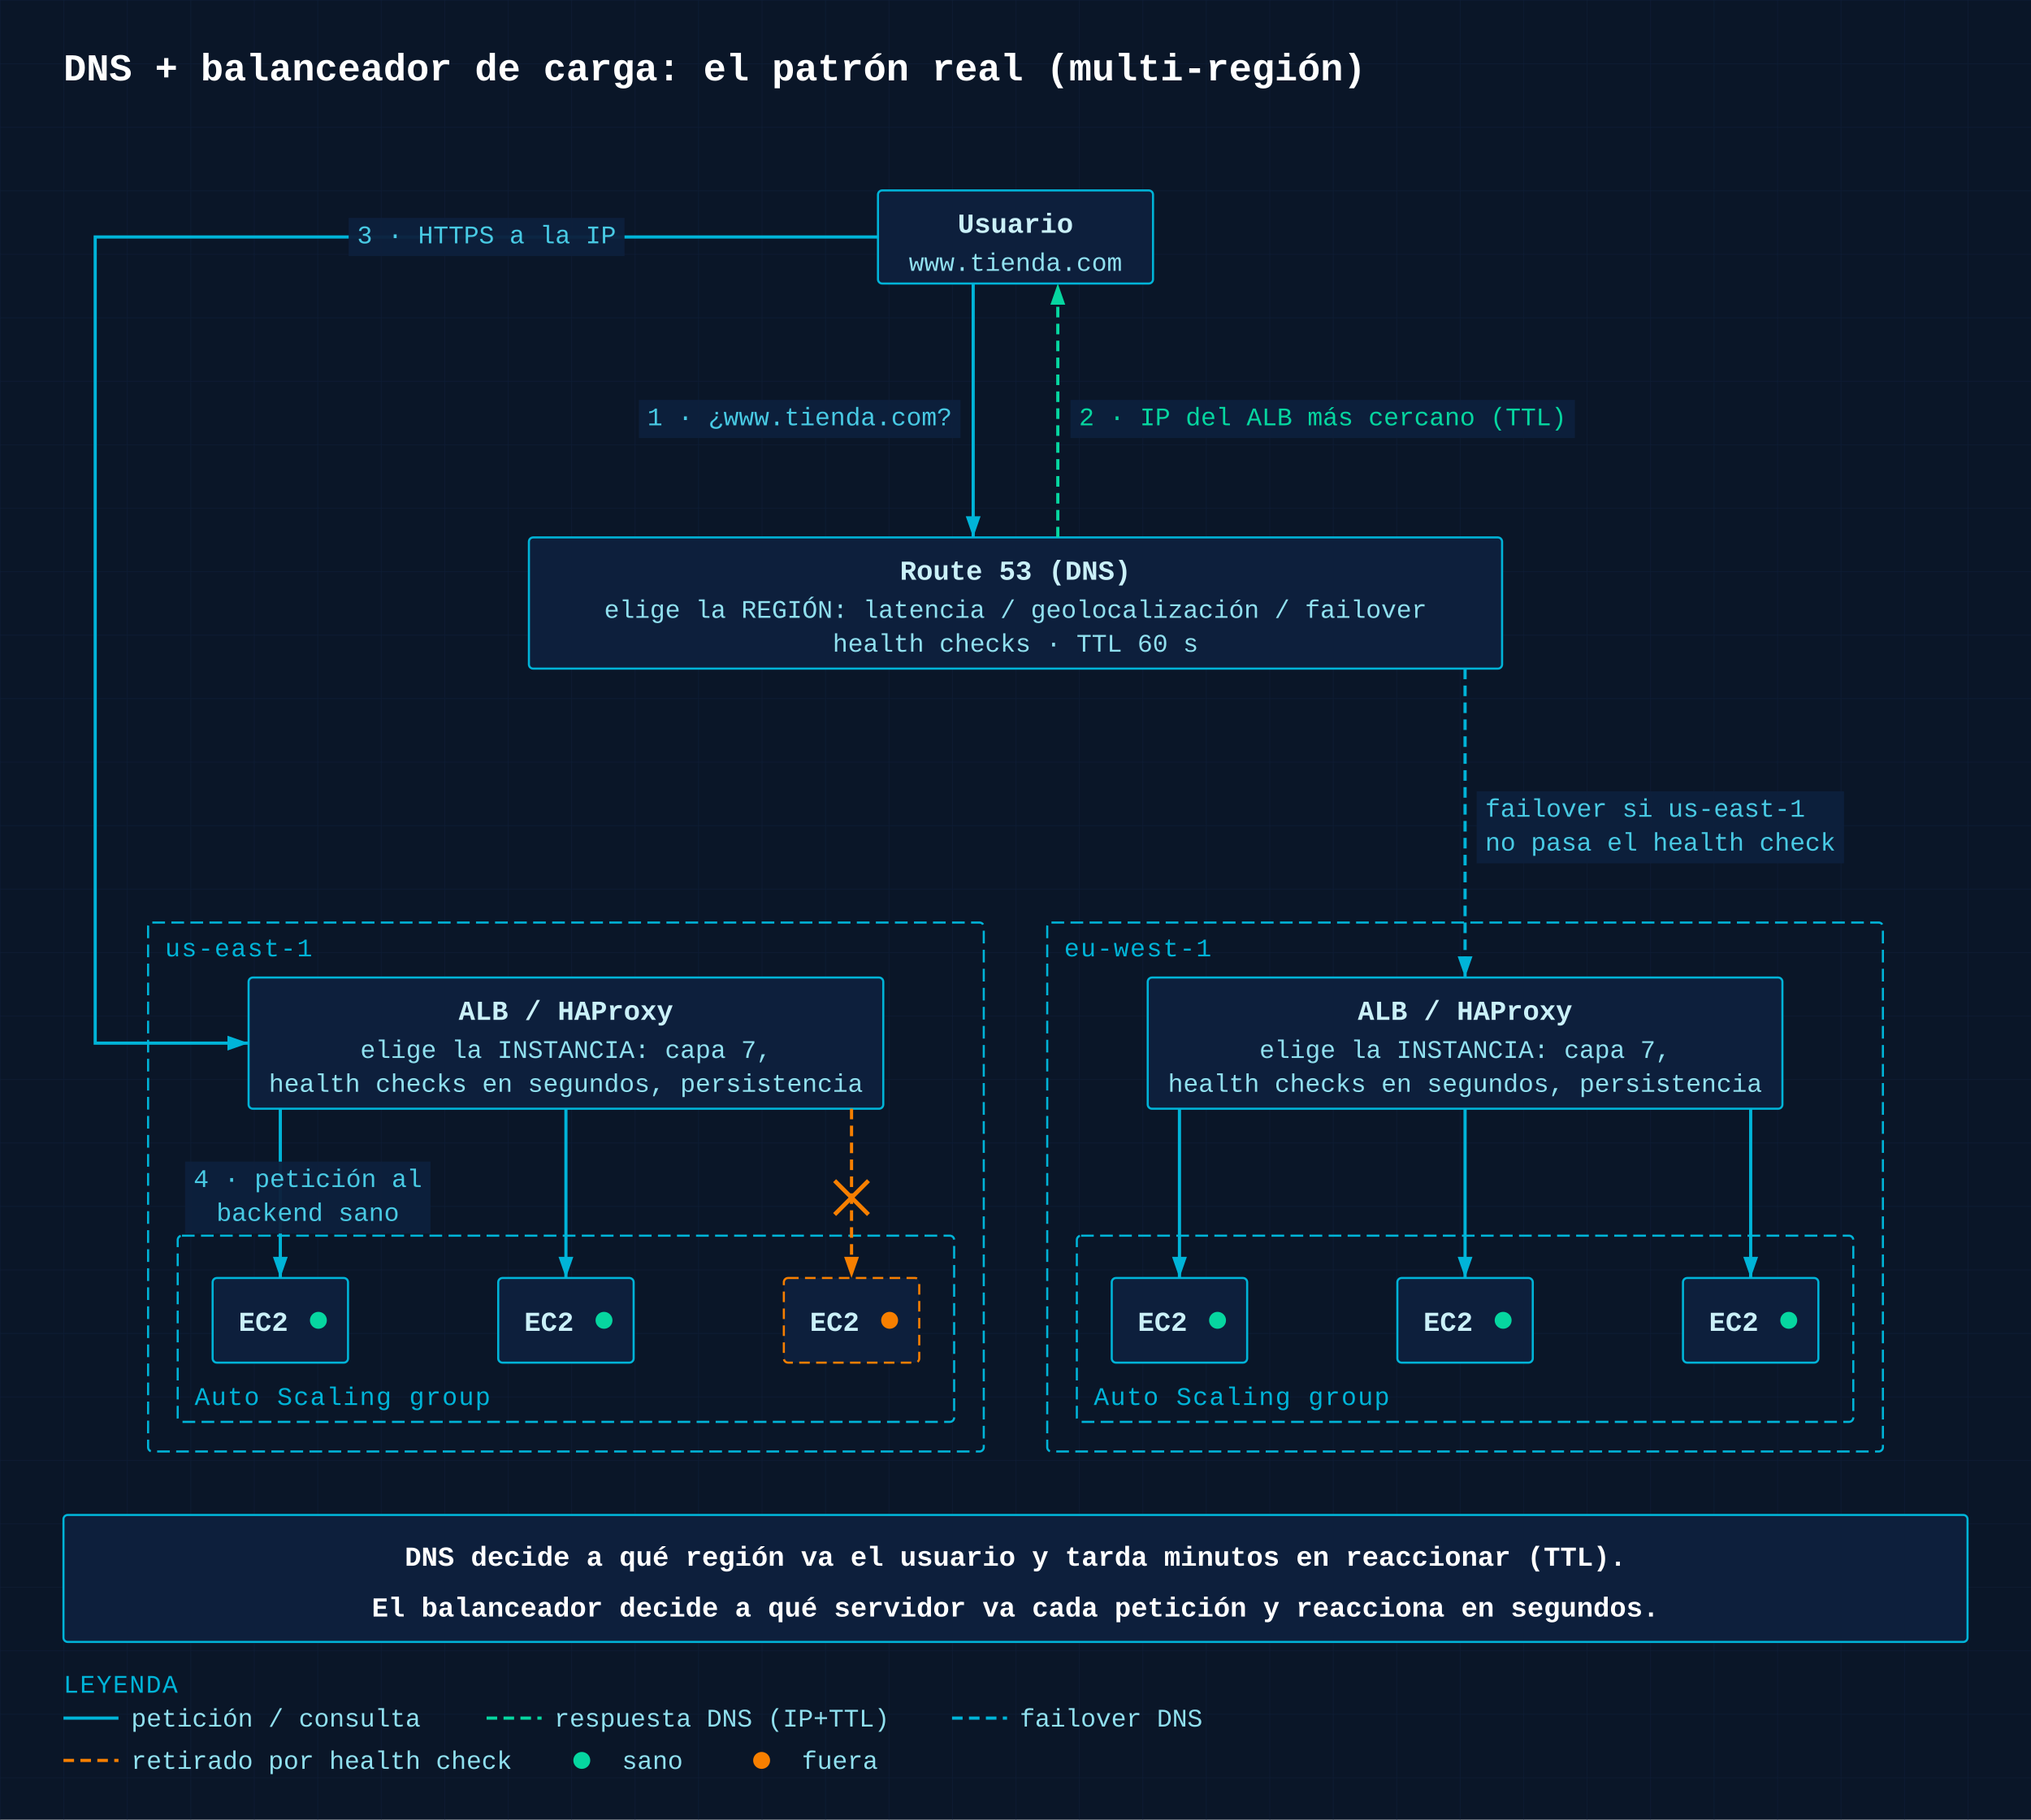
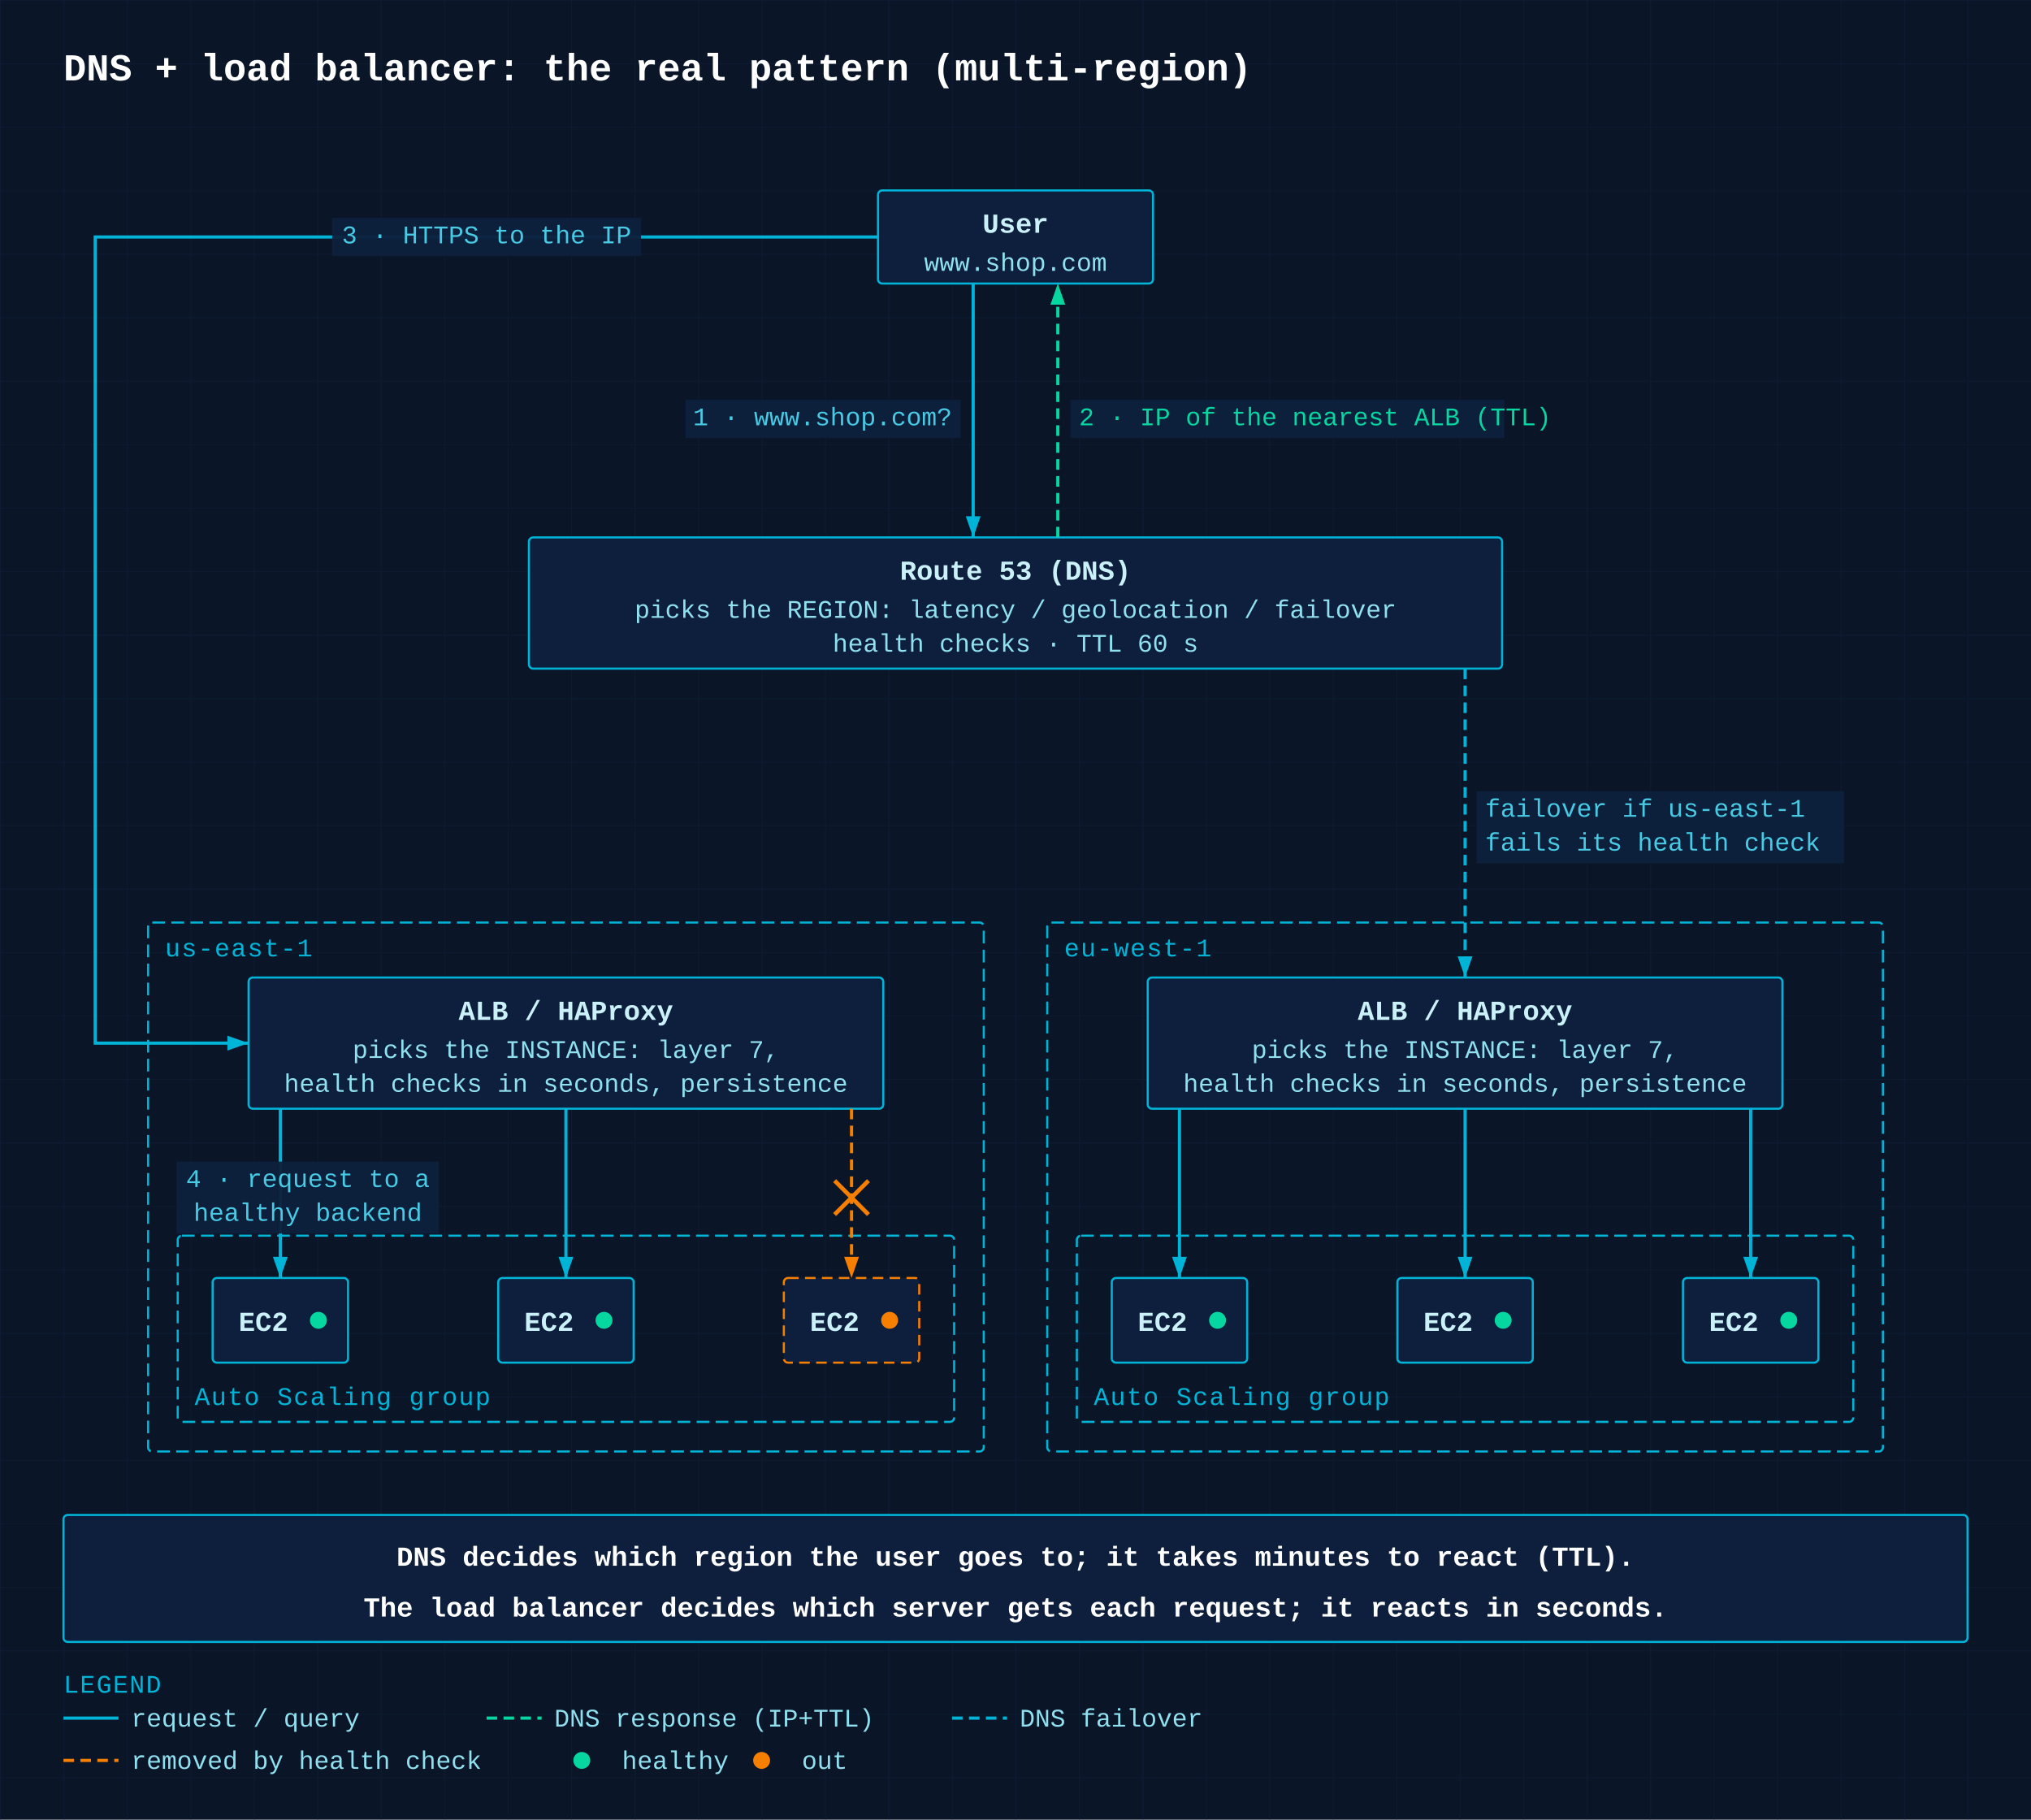
<svg xmlns="http://www.w3.org/2000/svg" viewBox="0 0 960 860" width="960" height="860">
  <style>text { font-family: "Courier New", "Lucida Console", monospace; }</style>
  <defs>
    <pattern id="grid" width="30" height="30" patternUnits="userSpaceOnUse">
      <path d="M 30 0 L 0 0 0 30" fill="none" stroke="#112240" stroke-width="0.5" />
    </pattern>
    <marker id="arrow-cyan" markerWidth="10" markerHeight="7" refX="10" refY="3.5" orient="auto" markerUnits="userSpaceOnUse">
      <polygon points="0 0, 10 3.5, 0 7" fill="#00b4d8" />
    </marker>
    <marker id="arrow-green" markerWidth="10" markerHeight="7" refX="10" refY="3.5" orient="auto" markerUnits="userSpaceOnUse">
      <polygon points="0 0, 10 3.5, 0 7" fill="#06d6a0" />
    </marker>
    <marker id="arrow-orange" markerWidth="10" markerHeight="7" refX="10" refY="3.5" orient="auto" markerUnits="userSpaceOnUse">
      <polygon points="0 0, 10 3.5, 0 7" fill="#f77f00" />
    </marker>
  </defs>
  <rect width="960" height="860" fill="#0a1628" />
  <rect width="960" height="860" fill="url(#grid)" opacity="0.6" />
-   <text x="30" y="38" font-size="18" font-weight="700" fill="#ffffff">DNS + balanceador de carga: el patrón real (multi-región)</text>
+   <text x="30" y="38" font-size="18" font-weight="700" fill="#ffffff">DNS + load balancer: the real pattern (multi-region)</text>
  <rect x="415" y="90" width="130" height="44" rx="2" ry="2" fill="#0d1f3c" stroke="#00b4d8" stroke-width="1" />
-   <text x="480.0" y="110" text-anchor="middle" font-size="13" font-weight="700" fill="#caf0f8">Usuario</text>
-   <text x="480.0" y="128" text-anchor="middle" font-size="12" fill="#90e0ef">www.tienda.com</text>
+   <text x="480.0" y="110" text-anchor="middle" font-size="13" font-weight="700" fill="#caf0f8">User</text>
+   <text x="480.0" y="128" text-anchor="middle" font-size="12" fill="#90e0ef">www.shop.com</text>
  <rect x="250" y="254" width="460" height="62" rx="2" ry="2" fill="#0d1f3c" stroke="#00b4d8" stroke-width="1" />
  <text x="480.0" y="274" text-anchor="middle" font-size="13" font-weight="700" fill="#caf0f8">Route 53 (DNS)</text>
-   <text x="480.0" y="292" text-anchor="middle" font-size="12" fill="#90e0ef">elige la REGIÓN: latencia / geolocalización / failover</text>
+   <text x="480.0" y="292" text-anchor="middle" font-size="12" fill="#90e0ef">picks the REGION: latency / geolocation / failover</text>
  <text x="480.0" y="308" text-anchor="middle" font-size="12" fill="#90e0ef">health checks · TTL 60 s</text>
  <polyline points="460,134 460,254" fill="none" stroke="#00b4d8" stroke-width="1.5" marker-end="url(#arrow-cyan)" />
-   <rect x="302.0" y="189.0" width="152.0" height="18" fill="#0d1f3c" opacity="0.95" />
-   <text x="450" y="201.0" text-anchor="end" font-size="12" fill="#48cae4">1 · ¿www.tienda.com?</text>
+   <rect x="324.0" y="189.0" width="130.0" height="18" fill="#0d1f3c" opacity="0.95" />
+   <text x="450" y="201.0" text-anchor="end" font-size="12" fill="#48cae4">1 · www.shop.com?</text>
  <polyline points="500,254 500,134" fill="none" stroke="#06d6a0" stroke-width="1.5" stroke-dasharray="5,3" marker-end="url(#arrow-green)" />
-   <rect x="506.0" y="189.0" width="238.4" height="18" fill="#0d1f3c" opacity="0.95" />
-   <text x="510" y="201.0" text-anchor="start" font-size="12" fill="#06d6a0">2 · IP del ALB más cercano (TTL)</text>
+   <rect x="506.0" y="189.0" width="205.0" height="18" fill="#0d1f3c" opacity="0.95" />
+   <text x="510" y="201.0" text-anchor="start" font-size="12" fill="#06d6a0">2 · IP of the nearest ALB (TTL)</text>
  <polyline points="415,112 45,112 45,493 117.5,493" fill="none" stroke="#00b4d8" stroke-width="1.5" marker-end="url(#arrow-cyan)" />
-   <rect x="164.8" y="103.0" width="130.4" height="18" fill="#0d1f3c" opacity="0.95" />
-   <text x="230" y="115.0" text-anchor="middle" font-size="12" fill="#48cae4">3 · HTTPS a la IP</text>
+   <rect x="157.0" y="103.0" width="146.0" height="18" fill="#0d1f3c" opacity="0.95" />
+   <text x="230" y="115.0" text-anchor="middle" font-size="12" fill="#48cae4">3 · HTTPS to the IP</text>
  <polyline points="692.5,316 692.5,462" fill="none" stroke="#00b4d8" stroke-width="1.5" stroke-dasharray="5,3" marker-end="url(#arrow-cyan)" />
  <rect x="698.0" y="374.0" width="173.6" height="34" fill="#0d1f3c" opacity="0.95" />
-   <text x="702" y="386.0" text-anchor="start" font-size="12" fill="#48cae4">failover si us-east-1</text>
-   <text x="702" y="402.0" text-anchor="start" font-size="12" fill="#48cae4">no pasa el health check</text>
+   <text x="702" y="386.0" text-anchor="start" font-size="12" fill="#48cae4">failover if us-east-1</text>
+   <text x="702" y="402.0" text-anchor="start" font-size="12" fill="#48cae4">fails its health check</text>
  <rect x="70" y="436" width="395" height="250" rx="2" fill="none" stroke="#00b4d8" stroke-width="1" stroke-dasharray="6,3" />
  <text x="78" y="452" font-size="12" fill="#00b4d8" letter-spacing="0.05em">us-east-1</text>
  <rect x="117.5" y="462" width="300" height="62" rx="2" ry="2" fill="#0d1f3c" stroke="#00b4d8" stroke-width="1" />
  <text x="267.5" y="482" text-anchor="middle" font-size="13" font-weight="700" fill="#caf0f8">ALB / HAProxy</text>
-   <text x="267.5" y="500" text-anchor="middle" font-size="12" fill="#90e0ef">elige la INSTANCIA: capa 7,</text>
-   <text x="267.5" y="516" text-anchor="middle" font-size="12" fill="#90e0ef">health checks en segundos, persistencia</text>
+   <text x="267.5" y="500" text-anchor="middle" font-size="12" fill="#90e0ef">picks the INSTANCE: layer 7,</text>
+   <text x="267.5" y="516" text-anchor="middle" font-size="12" fill="#90e0ef">health checks in seconds, persistence</text>
  <rect x="84.0" y="584" width="367" height="88" rx="2" fill="none" stroke="#00b4d8" stroke-width="1" stroke-dasharray="6,3" />
  <text x="92.0" y="664" font-size="12" fill="#00b4d8" letter-spacing="0.05em">Auto Scaling group</text>
  <rect x="100.5" y="604" width="64" height="40" rx="2" ry="2" fill="#0d1f3c" stroke="#00b4d8" stroke-width="1" />
  <text x="124.5" y="629" text-anchor="middle" font-size="13" font-weight="700" fill="#caf0f8">EC2</text>
  <circle cx="150.5" cy="624" r="4" fill="#06d6a0" />
  <polyline points="132.5,524 132.5,604" fill="none" stroke="#00b4d8" stroke-width="1.5" marker-end="url(#arrow-cyan)" />
  <rect x="235.5" y="604" width="64" height="40" rx="2" ry="2" fill="#0d1f3c" stroke="#00b4d8" stroke-width="1" />
  <text x="259.5" y="629" text-anchor="middle" font-size="13" font-weight="700" fill="#caf0f8">EC2</text>
  <circle cx="285.5" cy="624" r="4" fill="#06d6a0" />
  <polyline points="267.5,524 267.5,604" fill="none" stroke="#00b4d8" stroke-width="1.5" marker-end="url(#arrow-cyan)" />
  <rect x="370.5" y="604" width="64" height="40" rx="2" ry="2" fill="#0d1f3c" stroke="#f77f00" stroke-width="1" stroke-dasharray="5,3" />
  <text x="394.5" y="629" text-anchor="middle" font-size="13" font-weight="700" fill="#caf0f8">EC2</text>
  <circle cx="420.5" cy="624" r="4" fill="#f77f00" />
  <polyline points="402.5,524 402.5,604" fill="none" stroke="#f77f00" stroke-width="1.5" stroke-dasharray="5,3" marker-end="url(#arrow-orange)" />
  <line x1="394.5" y1="558" x2="410.5" y2="574" stroke="#f77f00" stroke-width="2" />
  <line x1="410.5" y1="558" x2="394.5" y2="574" stroke="#f77f00" stroke-width="2" />
-   <rect x="87.5" y="549.0" width="116.0" height="34" fill="#0d1f3c" opacity="0.95" />
-   <text x="145.5" y="561.0" text-anchor="middle" font-size="12" fill="#48cae4">4 · petición al</text>
-   <text x="145.5" y="577.0" text-anchor="middle" font-size="12" fill="#48cae4">backend sano</text>
+   <rect x="83.5" y="549.0" width="124.0" height="34" fill="#0d1f3c" opacity="0.95" />
+   <text x="145.5" y="561.0" text-anchor="middle" font-size="12" fill="#48cae4">4 · request to a</text>
+   <text x="145.5" y="577.0" text-anchor="middle" font-size="12" fill="#48cae4">healthy backend</text>
  <rect x="495" y="436" width="395" height="250" rx="2" fill="none" stroke="#00b4d8" stroke-width="1" stroke-dasharray="6,3" />
  <text x="503" y="452" font-size="12" fill="#00b4d8" letter-spacing="0.05em">eu-west-1</text>
  <rect x="542.5" y="462" width="300" height="62" rx="2" ry="2" fill="#0d1f3c" stroke="#00b4d8" stroke-width="1" />
  <text x="692.5" y="482" text-anchor="middle" font-size="13" font-weight="700" fill="#caf0f8">ALB / HAProxy</text>
-   <text x="692.5" y="500" text-anchor="middle" font-size="12" fill="#90e0ef">elige la INSTANCIA: capa 7,</text>
-   <text x="692.5" y="516" text-anchor="middle" font-size="12" fill="#90e0ef">health checks en segundos, persistencia</text>
+   <text x="692.5" y="500" text-anchor="middle" font-size="12" fill="#90e0ef">picks the INSTANCE: layer 7,</text>
+   <text x="692.5" y="516" text-anchor="middle" font-size="12" fill="#90e0ef">health checks in seconds, persistence</text>
  <rect x="509.0" y="584" width="367" height="88" rx="2" fill="none" stroke="#00b4d8" stroke-width="1" stroke-dasharray="6,3" />
  <text x="517.0" y="664" font-size="12" fill="#00b4d8" letter-spacing="0.05em">Auto Scaling group</text>
  <rect x="525.5" y="604" width="64" height="40" rx="2" ry="2" fill="#0d1f3c" stroke="#00b4d8" stroke-width="1" />
  <text x="549.5" y="629" text-anchor="middle" font-size="13" font-weight="700" fill="#caf0f8">EC2</text>
  <circle cx="575.5" cy="624" r="4" fill="#06d6a0" />
  <polyline points="557.5,524 557.5,604" fill="none" stroke="#00b4d8" stroke-width="1.5" marker-end="url(#arrow-cyan)" />
  <rect x="660.5" y="604" width="64" height="40" rx="2" ry="2" fill="#0d1f3c" stroke="#00b4d8" stroke-width="1" />
  <text x="684.5" y="629" text-anchor="middle" font-size="13" font-weight="700" fill="#caf0f8">EC2</text>
  <circle cx="710.5" cy="624" r="4" fill="#06d6a0" />
  <polyline points="692.5,524 692.5,604" fill="none" stroke="#00b4d8" stroke-width="1.5" marker-end="url(#arrow-cyan)" />
  <rect x="795.5" y="604" width="64" height="40" rx="2" ry="2" fill="#0d1f3c" stroke="#00b4d8" stroke-width="1" />
  <text x="819.5" y="629" text-anchor="middle" font-size="13" font-weight="700" fill="#caf0f8">EC2</text>
  <circle cx="845.5" cy="624" r="4" fill="#06d6a0" />
  <polyline points="827.5,524 827.5,604" fill="none" stroke="#00b4d8" stroke-width="1.5" marker-end="url(#arrow-cyan)" />
  <rect x="30" y="716" width="900" height="60" rx="2" fill="#0d1f3c" stroke="#00b4d8" stroke-width="1" />
-   <text x="480" y="740" text-anchor="middle" font-size="13" font-weight="700" fill="#ffffff">DNS decide a qué región va el usuario y tarda minutos en reaccionar (TTL).</text>
-   <text x="480" y="764" text-anchor="middle" font-size="13" font-weight="700" fill="#ffffff">El balanceador decide a qué servidor va cada petición y reacciona en segundos.</text>
-   <text x="30" y="800" font-size="12" fill="#00b4d8" letter-spacing="0.05em">LEYENDA</text>
+   <text x="480" y="740" text-anchor="middle" font-size="13" font-weight="700" fill="#ffffff">DNS decides which region the user goes to; it takes minutes to react (TTL).</text>
+   <text x="480" y="764" text-anchor="middle" font-size="13" font-weight="700" fill="#ffffff">The load balancer decides which server gets each request; it reacts in seconds.</text>
+   <text x="30" y="800" font-size="12" fill="#00b4d8" letter-spacing="0.05em">LEGEND</text>
  <line x1="30" y1="812" x2="56" y2="812" stroke="#00b4d8" stroke-width="1.5" />
-   <text x="62" y="816" font-size="12" fill="#90e0ef">petición / consulta</text>
+   <text x="62" y="816" font-size="12" fill="#90e0ef">request / query</text>
  <line x1="230" y1="812" x2="256" y2="812" stroke="#06d6a0" stroke-width="1.5" stroke-dasharray="5,3" />
-   <text x="262" y="816" font-size="12" fill="#90e0ef">respuesta DNS (IP+TTL)</text>
+   <text x="262" y="816" font-size="12" fill="#90e0ef">DNS response (IP+TTL)</text>
  <line x1="450" y1="812" x2="476" y2="812" stroke="#00b4d8" stroke-width="1.5" stroke-dasharray="5,3" />
-   <text x="482" y="816" font-size="12" fill="#90e0ef">failover DNS</text>
+   <text x="482" y="816" font-size="12" fill="#90e0ef">DNS failover</text>
  <line x1="30" y1="832" x2="56" y2="832" stroke="#f77f00" stroke-width="1.5" stroke-dasharray="5,3" />
-   <text x="62" y="836" font-size="12" fill="#90e0ef">retirado por health check</text>
+   <text x="62" y="836" font-size="12" fill="#90e0ef">removed by health check</text>
  <circle cx="275" cy="832" r="4" fill="#06d6a0" />
-   <text x="294" y="836" font-size="12" fill="#90e0ef">sano</text>
+   <text x="294" y="836" font-size="12" fill="#90e0ef">healthy</text>
  <circle cx="360" cy="832" r="4" fill="#f77f00" />
-   <text x="379" y="836" font-size="12" fill="#90e0ef">fuera</text>
+   <text x="379" y="836" font-size="12" fill="#90e0ef">out</text>
</svg>
